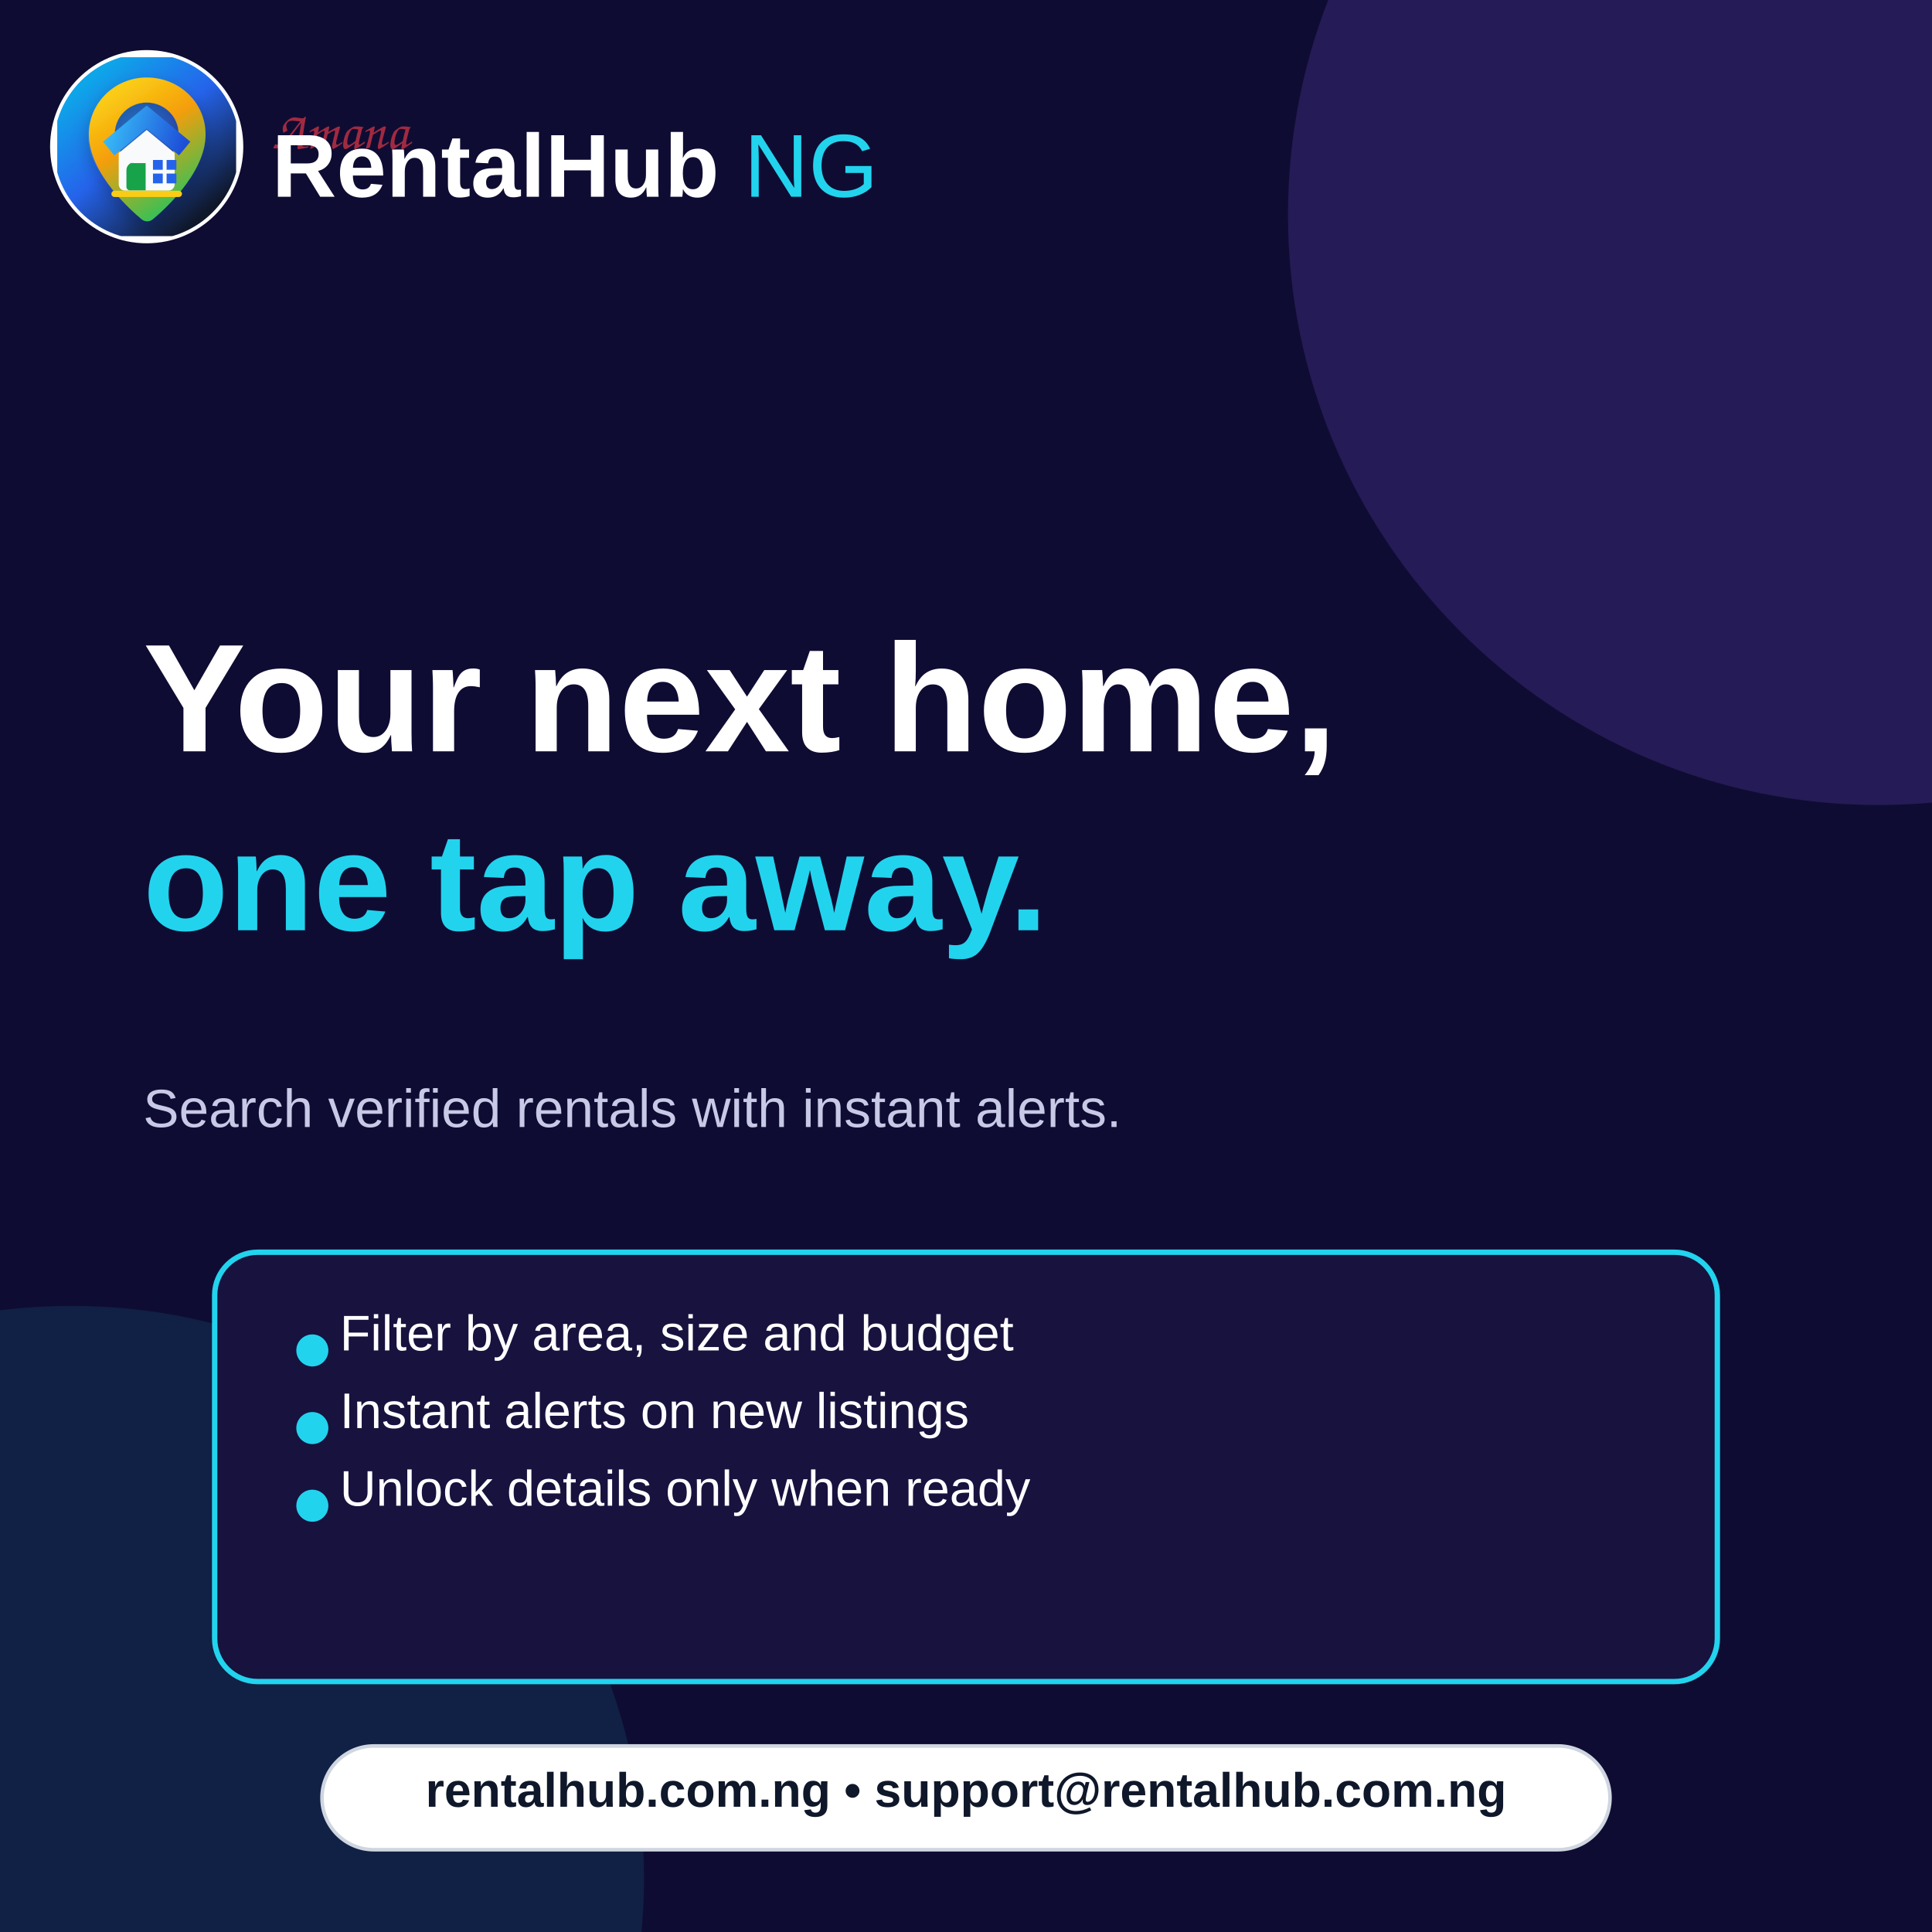
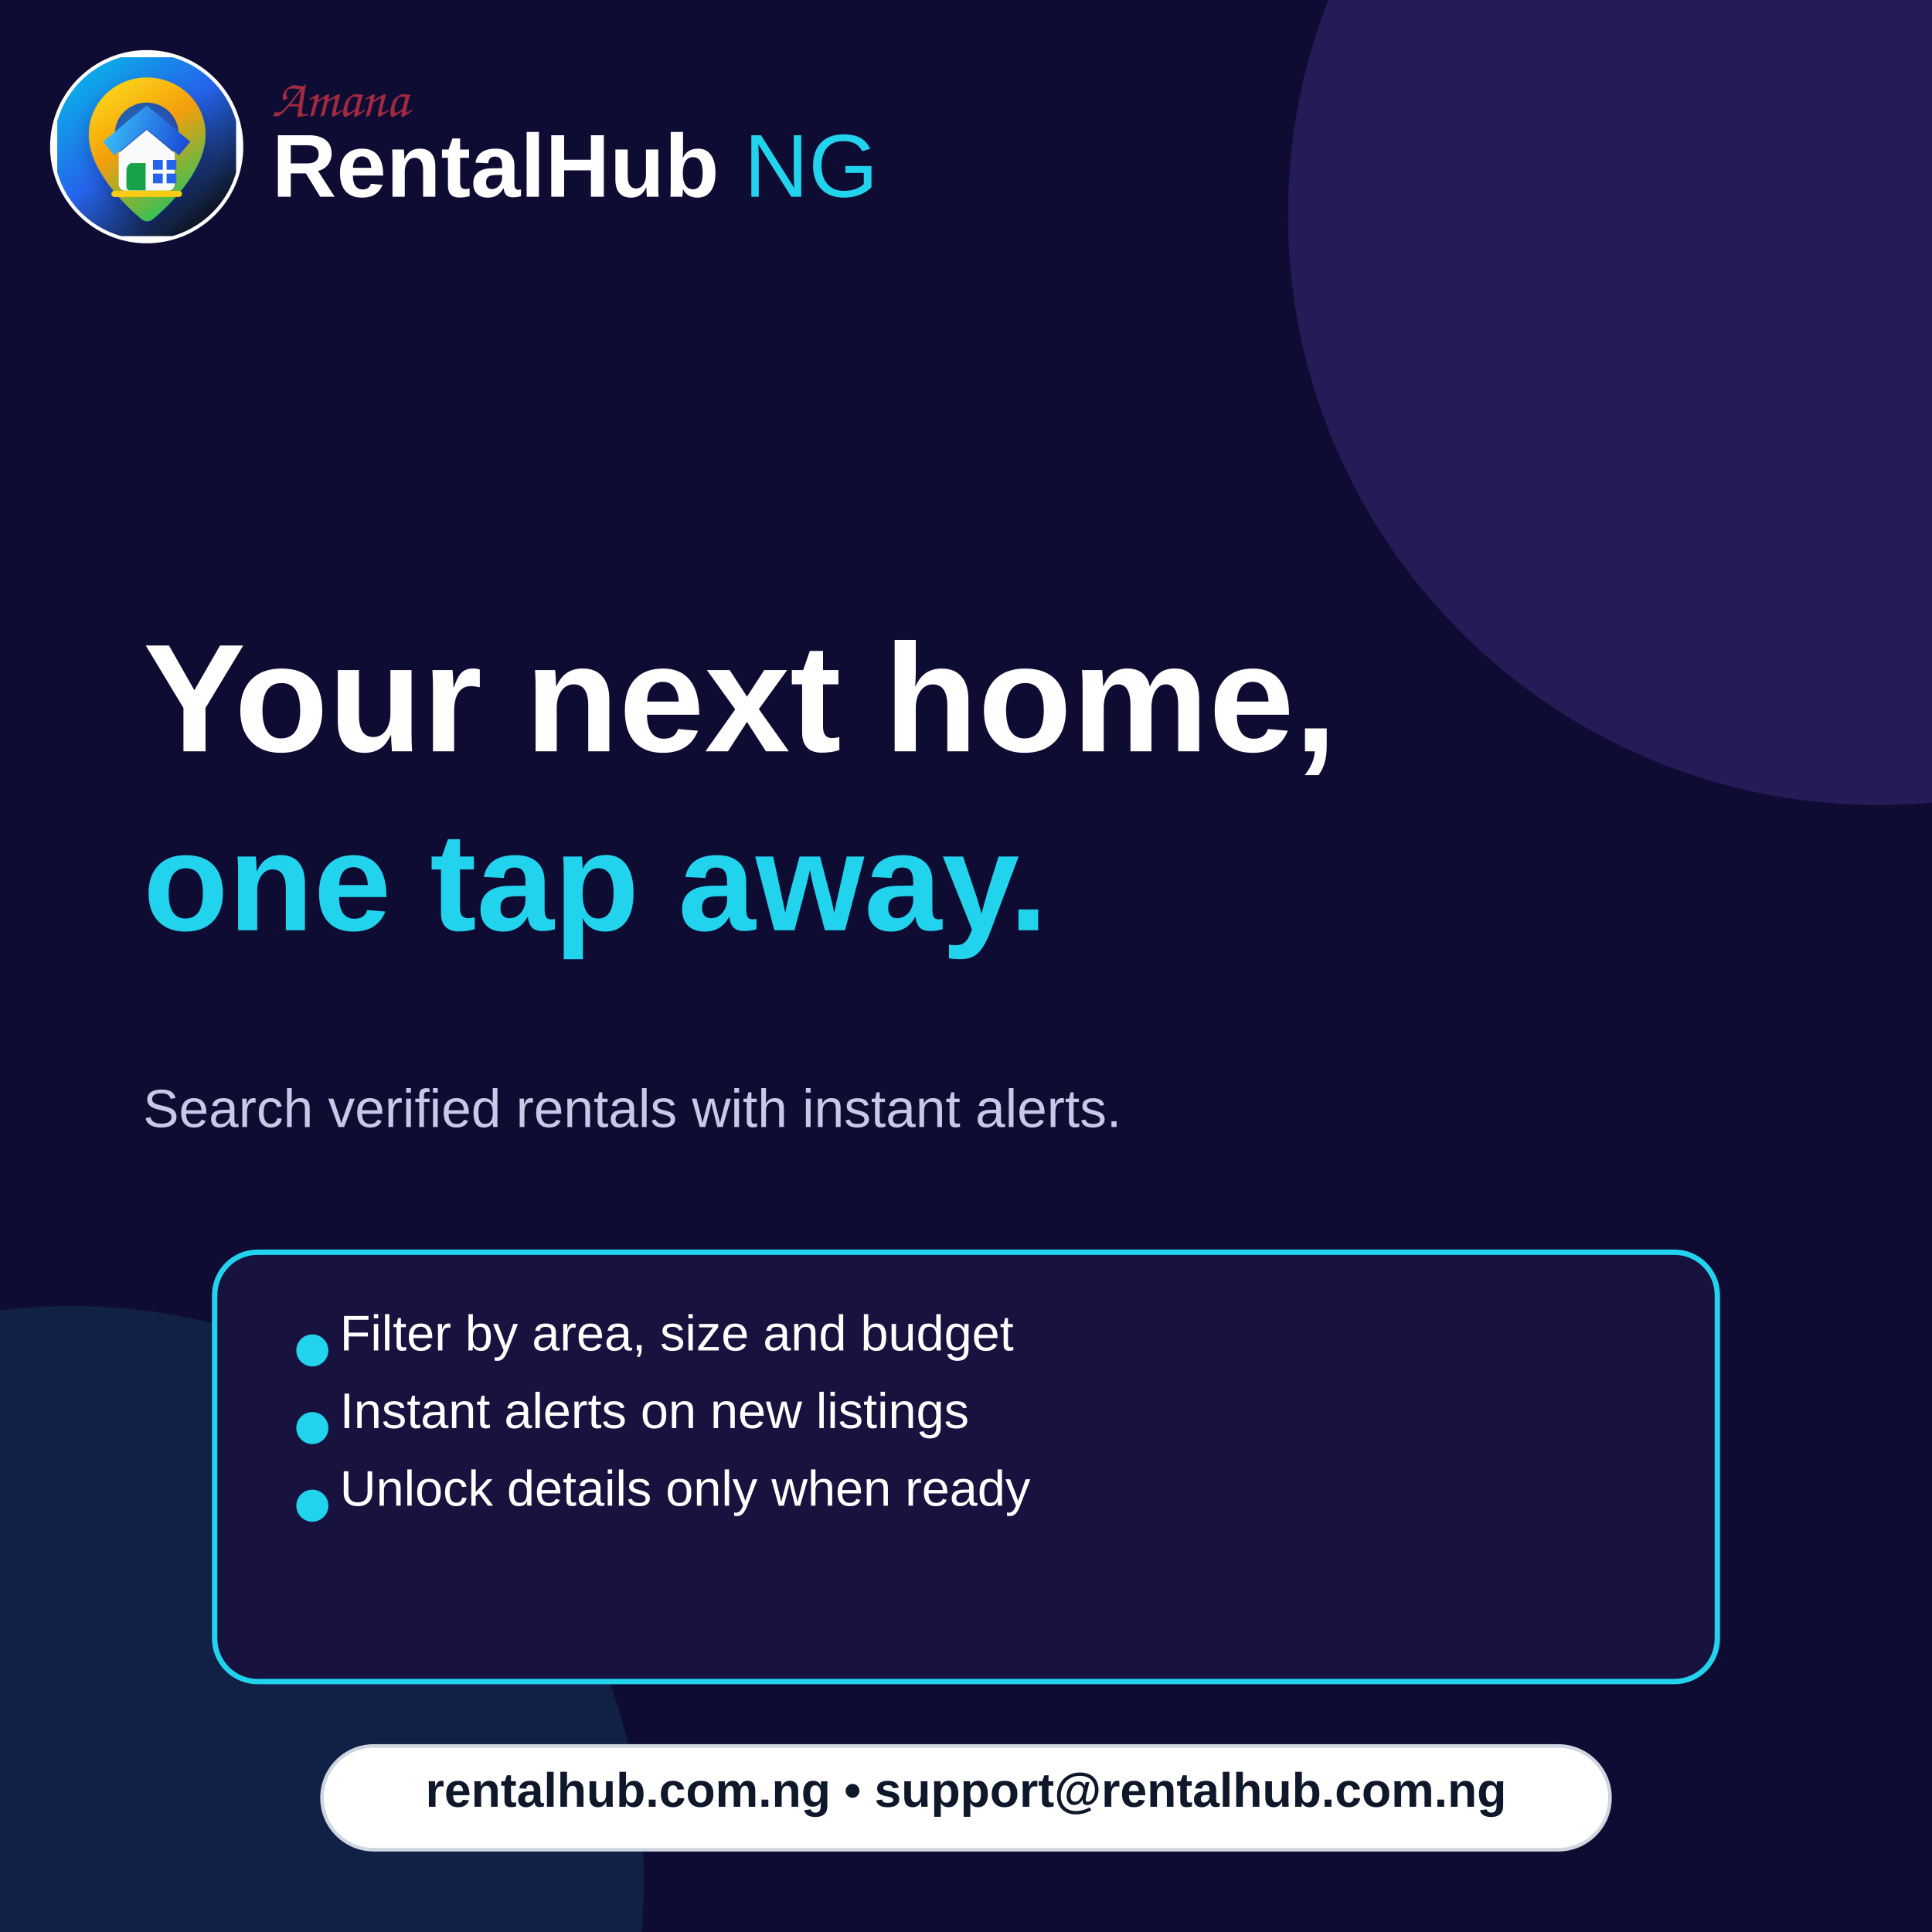
<svg xmlns="http://www.w3.org/2000/svg" width="1080" height="1080" viewBox="0 0 1080 1080" preserveAspectRatio="xMidYMid slice">
  <defs>
    <linearGradient id="sky" x1="96" x2="416" y1="62" y2="450" gradientUnits="userSpaceOnUse">
      <stop offset="0" stop-color="#0ea5e9" />
      <stop offset="0.46" stop-color="#2563eb" />
      <stop offset="1" stop-color="#0f172a" />
    </linearGradient>
    <linearGradient id="pin" x1="160" x2="372" y1="104" y2="430" gradientUnits="userSpaceOnUse">
      <stop offset="0" stop-color="#facc15" />
      <stop offset="0.38" stop-color="#f59e0b" />
      <stop offset="1" stop-color="#22c55e" />
    </linearGradient>
    <linearGradient id="roof" x1="148" x2="363" y1="180" y2="250" gradientUnits="userSpaceOnUse">
      <stop offset="0" stop-color="#38bdf8" />
      <stop offset="1" stop-color="#1d4ed8" />
    </linearGradient>
    <filter id="shadow" x="-25%" y="-20%" width="150%" height="160%">
      <feDropShadow dx="0" dy="20" stdDeviation="24" flood-color="#0f172a" flood-opacity="0.24" />
    </filter>
  </defs>
  <rect width="1080" height="1080" fill="#0F0C33" />
  <circle cx="1050" cy="120" r="330" fill="#8B5CF6" opacity="0.18" />
  <circle cx="40" cy="1050" r="320" fill="#22D3EE" opacity="0.10" />
  <clipPath id="logoclip">
    <circle cx="82" cy="82" r="52" />
  </clipPath>
  <circle cx="82" cy="82" r="54" fill="#ffffff" />
  <g clip-path="url(#logoclip)">
    <g transform="translate(32, 32) scale(0.1953125)">
      <rect width="512" height="512" rx="112" fill="url(#sky)" />
      <circle cx="256" cy="226" r="168" fill="#ffffff" opacity="0.08" />
      <circle cx="256" cy="226" r="132" fill="#0f172a" opacity="0.2" />
      <path filter="url(#shadow)" d="M256 58c-91.4 0-165.5 72.7-165.5 162.4 0 115.4 128.2 224.2 151.4 243.6a24.5 24.5 0 0 0 31.2 0c23.2-19.4 151.4-128.2 151.4-243.6C424.5 130.7 350.4 58 256 58Zm0 250.8c-50.4 0-91.3-40.1-91.3-89.6S205.6 129.6 256 129.6s91.3 40.1 91.3 89.6-40.9 89.6-91.3 89.6Z" fill="url(#pin)" />
      <path d="M131 241.8 256 138l125 103.8-32.5 39.1L256 204.3l-92.5 76.6L131 241.8Z" fill="url(#roof)" />
      <path d="M176 274.2 256 208l80 66.2v89.6a18 18 0 0 1-18 18H194a18 18 0 0 1-18-18v-89.6Z" fill="#f8fafc" />
      <path d="M208 303h45v78h-45a10 10 0 0 1-10-10v-48a22 22 0 0 1 22-22Z" fill="#16a34a" />
      <path d="M274 294h28v28h-28v-28Zm39 0h28v28h-28v-28Zm-39 39h28v28h-28v-28Zm39 0h28v28h-28v-28Z" fill="#2563eb" />
      <path d="M164 391h184" stroke="#facc15" stroke-linecap="round" stroke-width="18" />
    </g>
  </g>
-   <text x="152" y="83" font-family="'Segoe Script', 'Brush Script MT', 'Lucida Handwriting', cursive" font-size="30" fill="#a12a40">Amana</text>
+   <text x="152" y="65" font-family="'Segoe Script', 'Brush Script MT', 'Lucida Handwriting', cursive" font-size="30" fill="#a12a40">Amana</text>
  <text x="152" y="110" font-family="Arial, Helvetica, sans-serif" font-weight="800" font-size="50" fill="#FFFFFF">RentalHub <tspan font-weight="400" fill="#22D3EE">NG</tspan>
  </text>
  <text x="80" y="420" font-family="Arial, Helvetica, sans-serif" font-weight="800" font-size="86" fill="#FFFFFF">Your next home,</text>
  <text x="80" y="520" font-family="Arial, Helvetica, sans-serif" font-weight="800" font-size="78" fill="#22D3EE">one tap away.</text>
  <text x="80" y="630" font-family="Arial, Helvetica, sans-serif" font-size="30" fill="#C7C9E6">Search verified rentals with instant alerts.</text>
  <rect x="120" y="700" width="840" height="240" rx="24" fill="#17123E" stroke="#22D3EE" stroke-width="3" />
  <circle cx="174.6" cy="754.9" r="8.96" fill="#22D3EE" />
  <text x="190" y="754.9" font-family="Arial, Helvetica, sans-serif" font-size="28" fill="#FFFFFF">Filter by area, size and budget</text>
  <circle cx="174.6" cy="798.3" r="8.96" fill="#22D3EE" />
  <text x="190" y="798.3" font-family="Arial, Helvetica, sans-serif" font-size="28" fill="#FFFFFF">Instant alerts on new listings</text>
  <circle cx="174.6" cy="841.7" r="8.96" fill="#22D3EE" />
  <text x="190" y="841.7" font-family="Arial, Helvetica, sans-serif" font-size="28" fill="#FFFFFF">Unlock details only when ready</text>
  <rect x="180" y="976" width="720" height="58" rx="29" fill="#FFFFFF" stroke="#CFD6E0" stroke-width="2" />
  <text x="540" y="1010" text-anchor="middle" font-family="Arial, Helvetica, sans-serif" font-weight="600" font-size="27" fill="#0f172a">rentalhub.com.ng  •  support@rentalhub.com.ng</text>
</svg>
